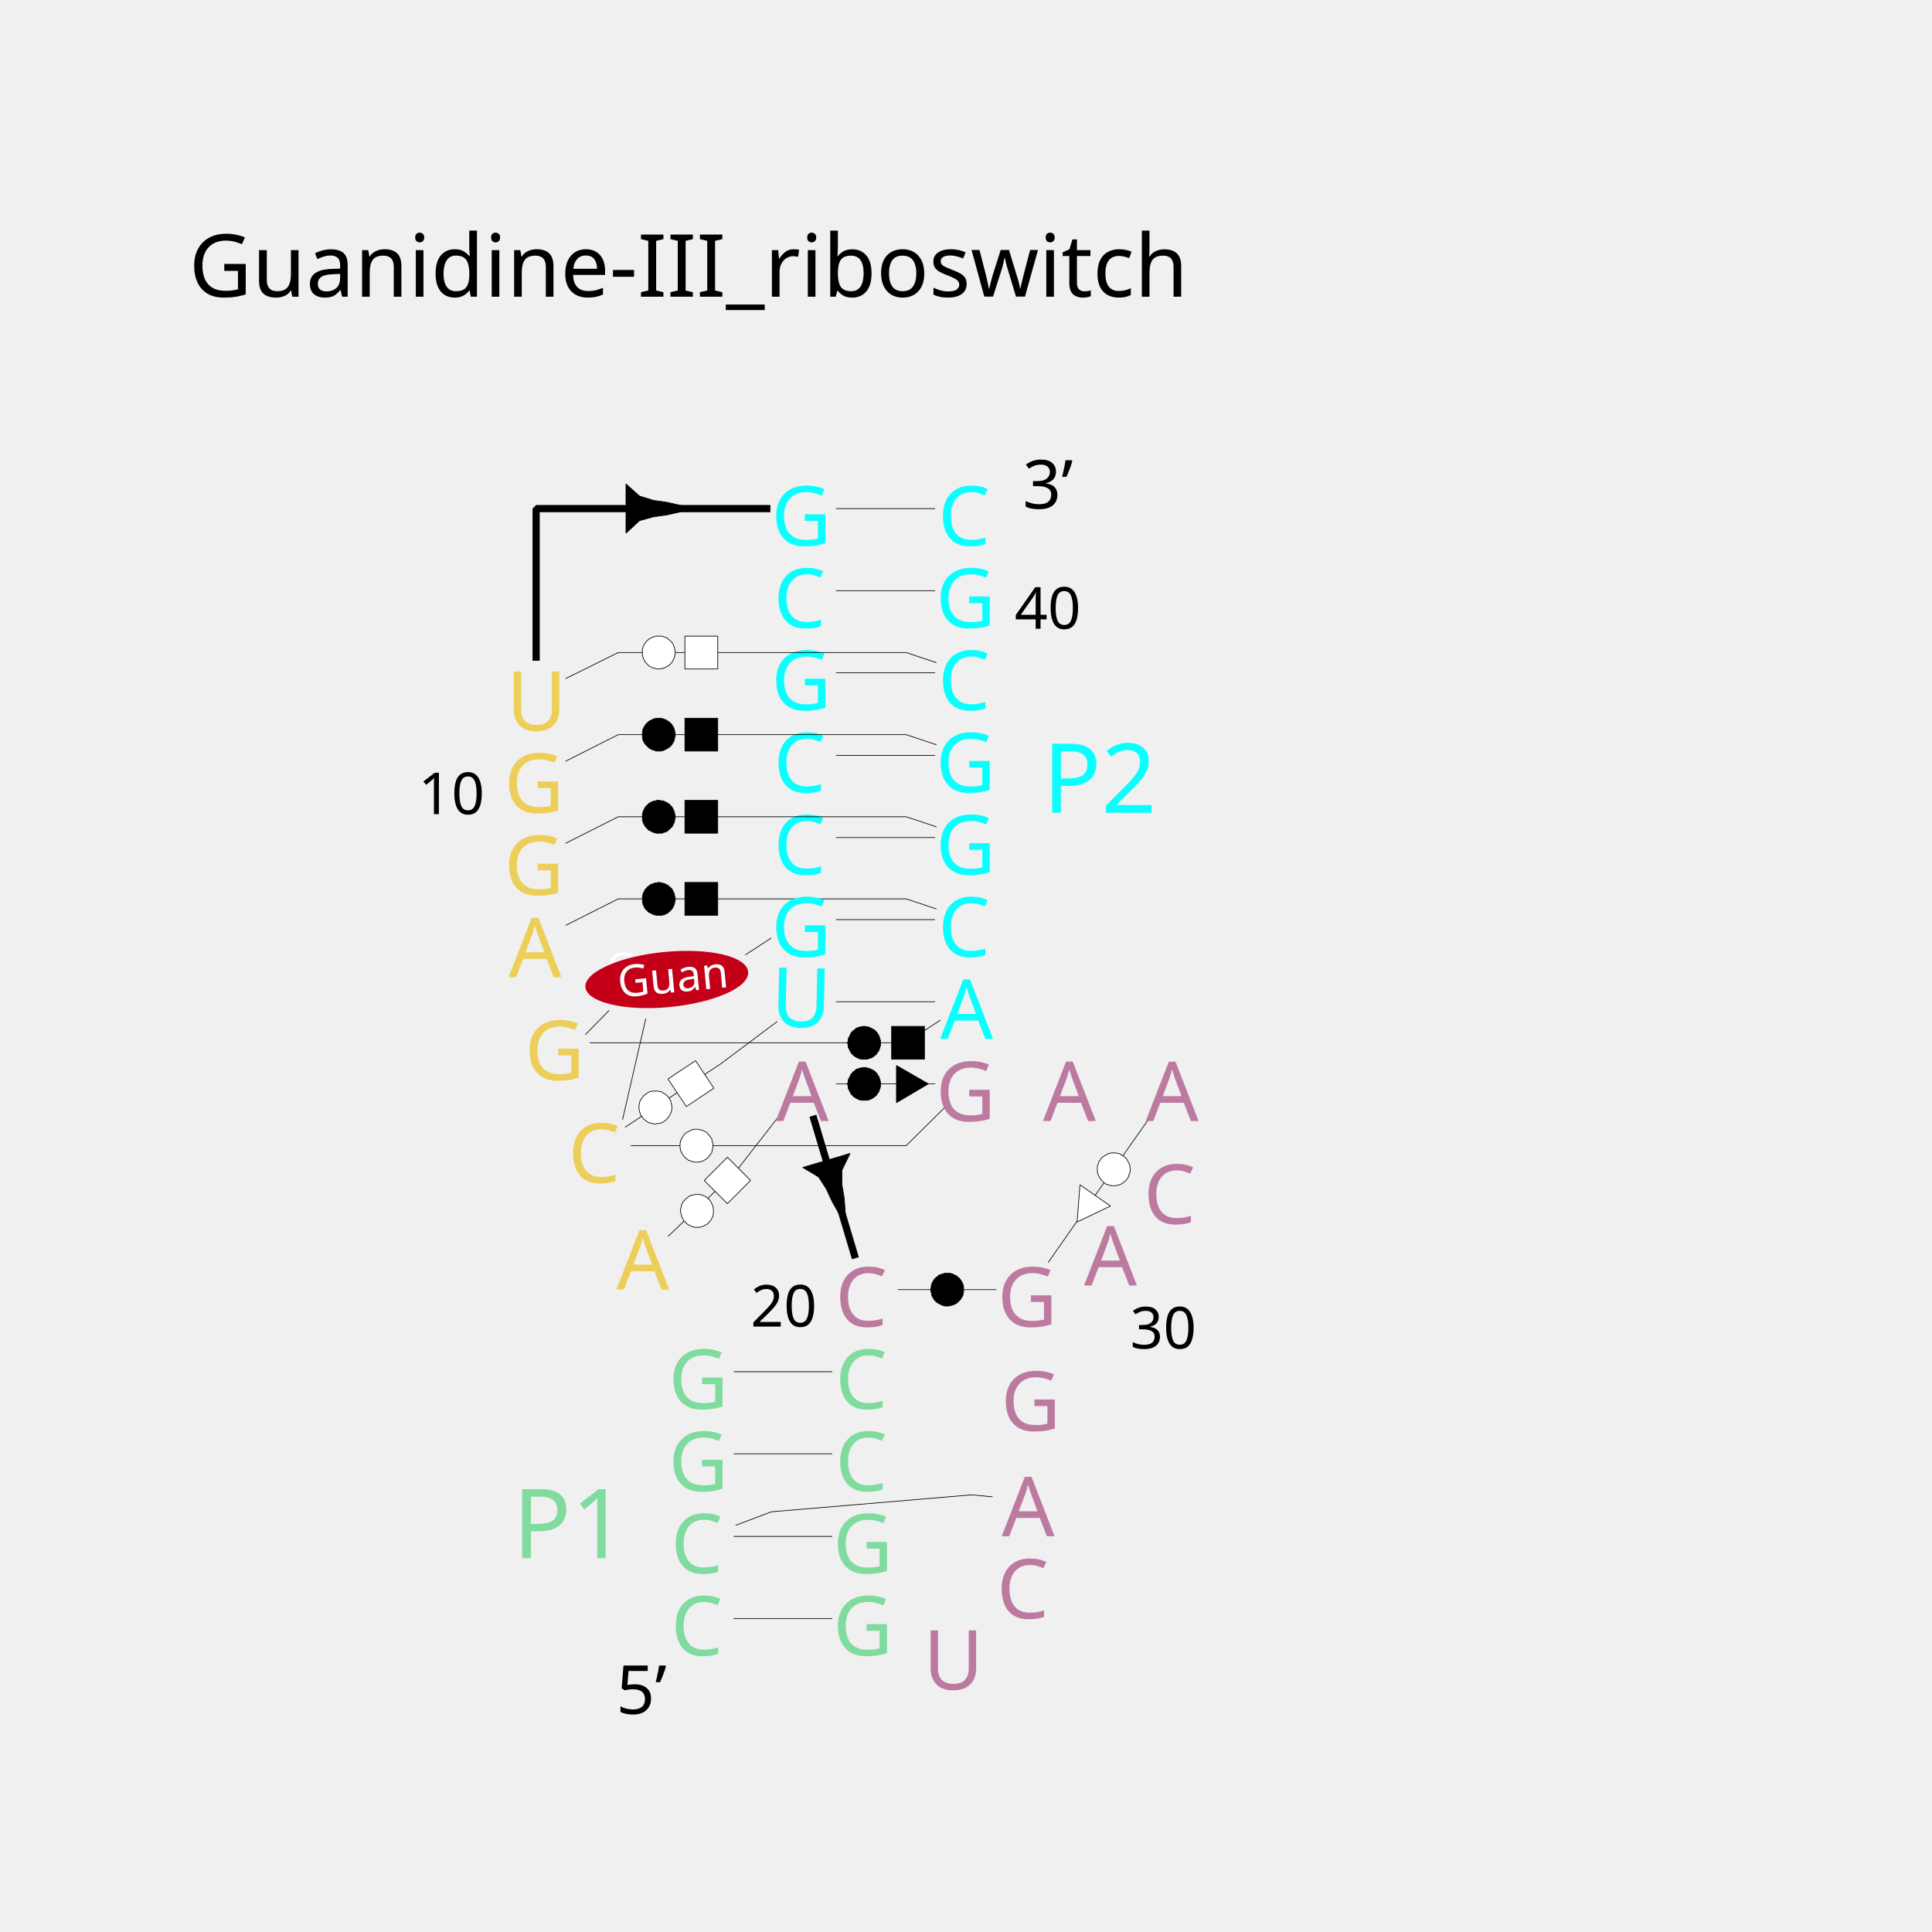
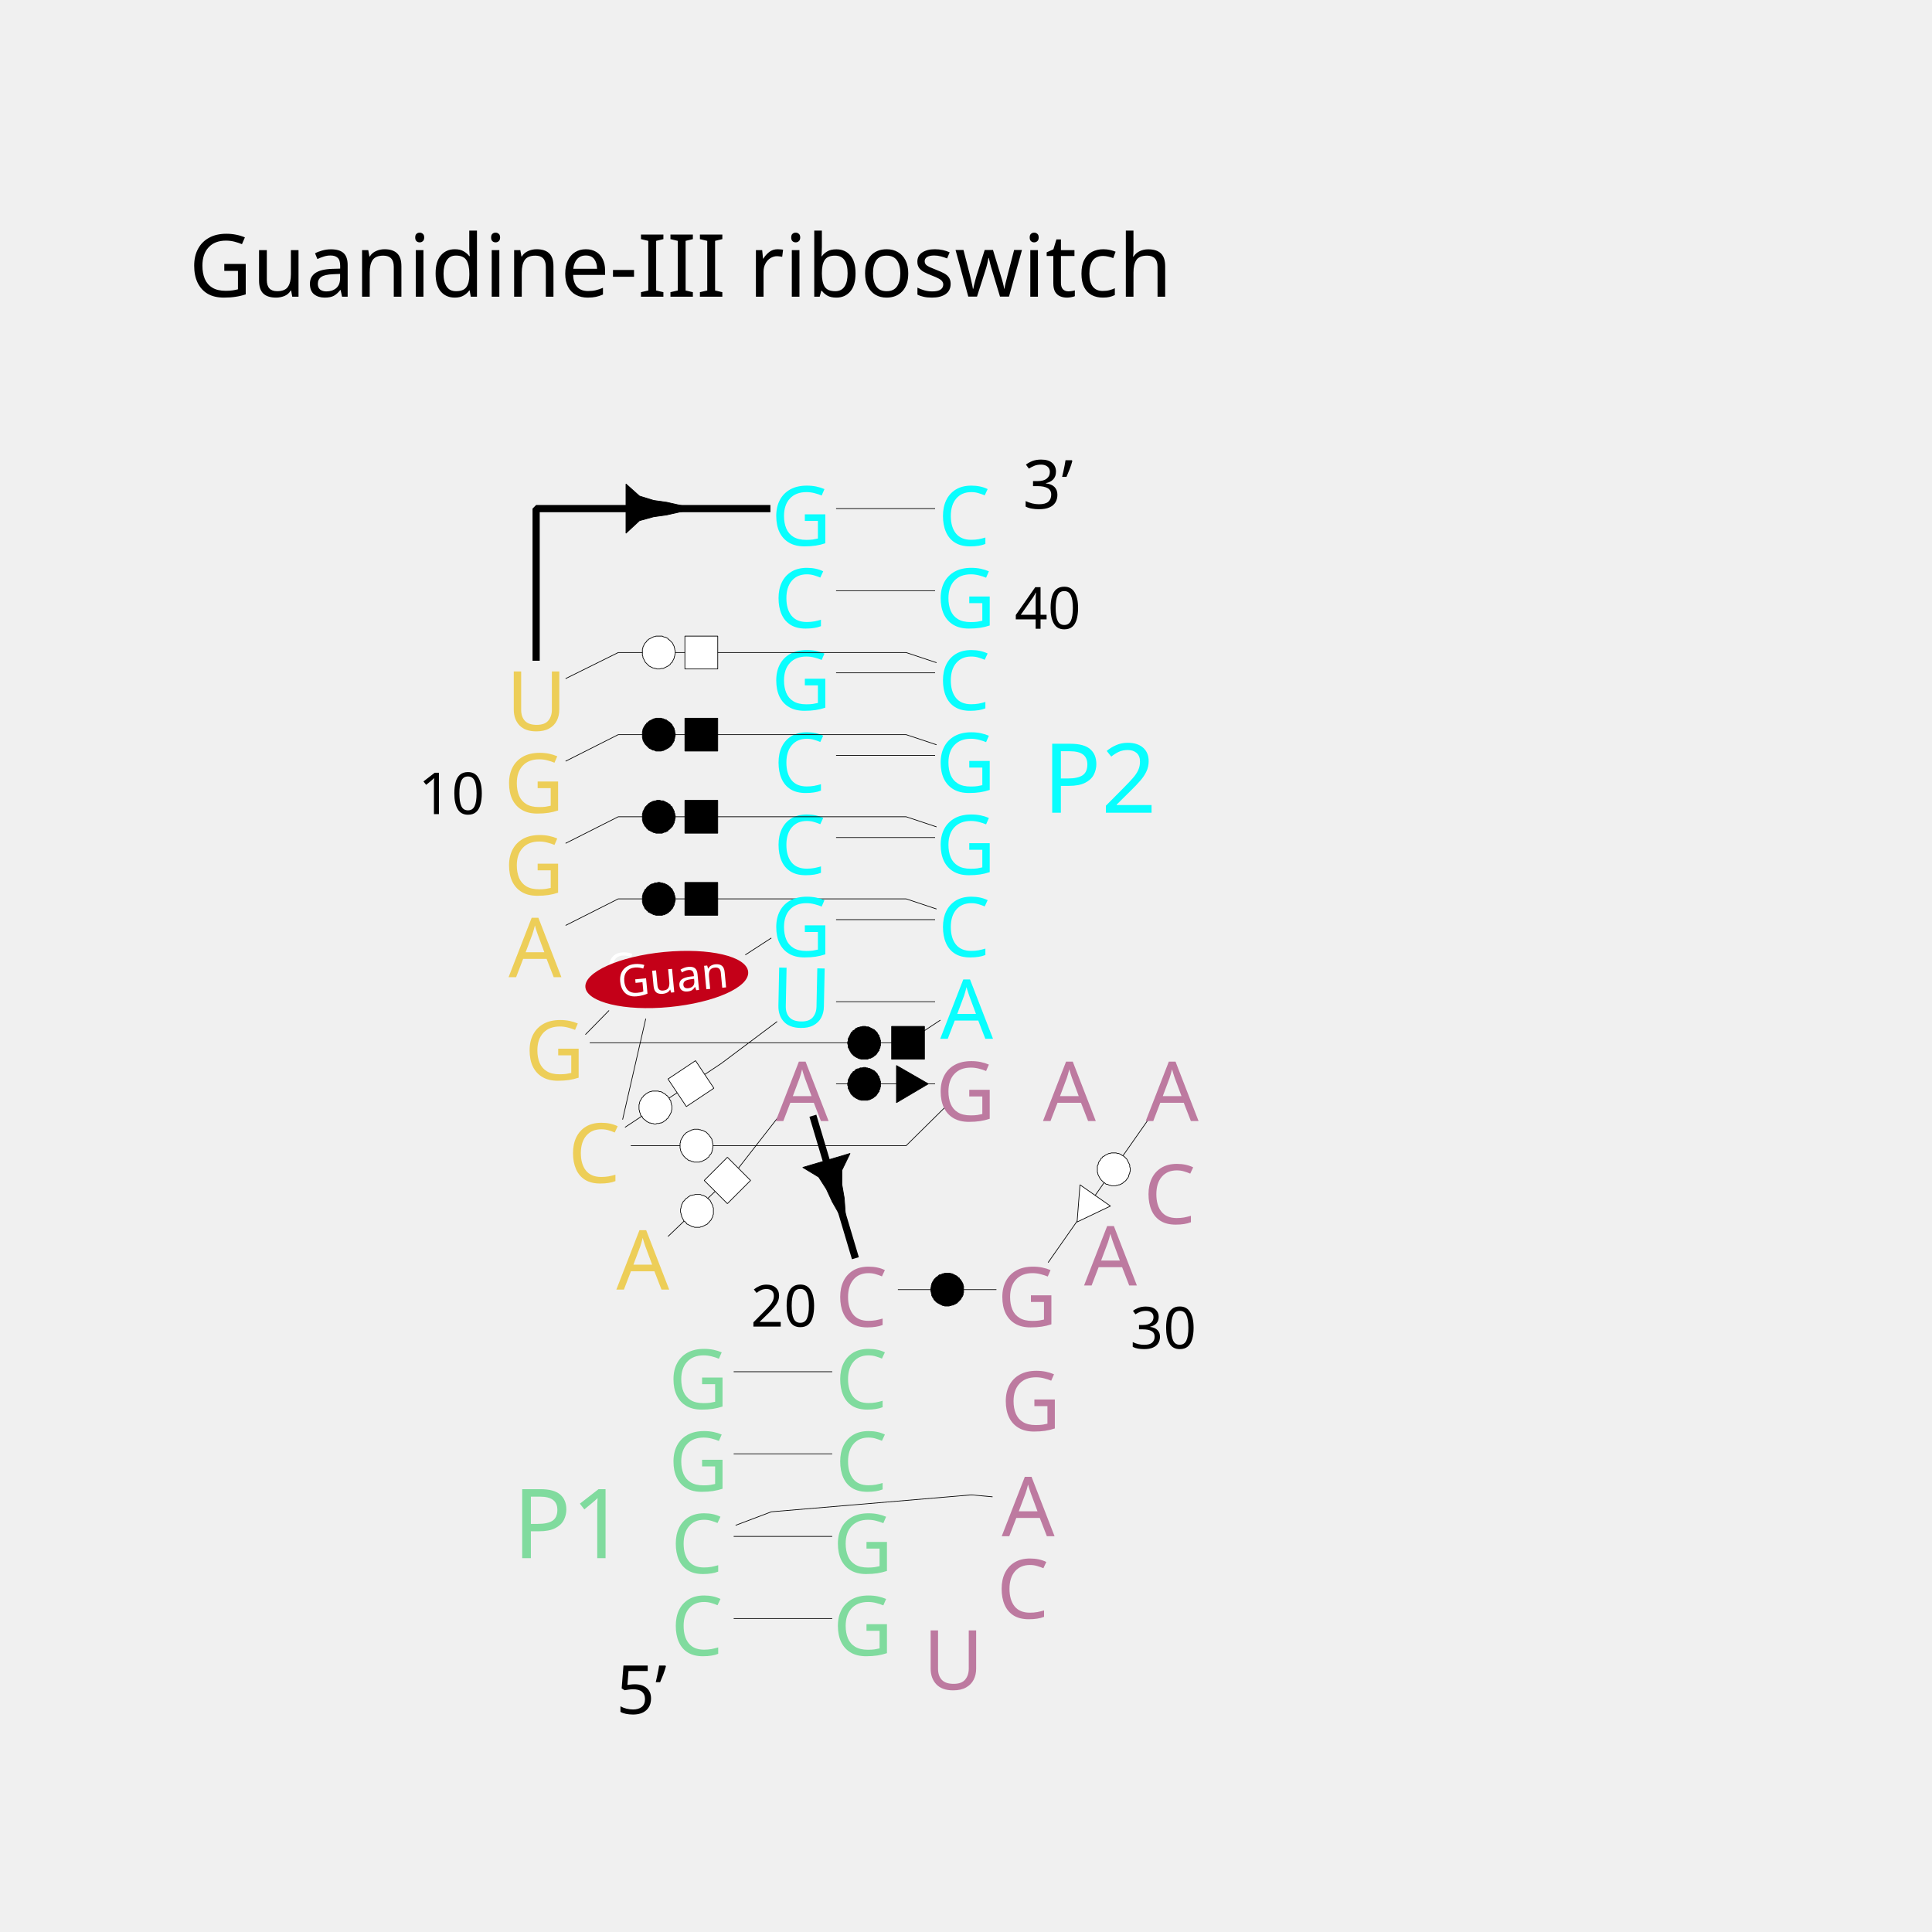
<svg xmlns="http://www.w3.org/2000/svg" version="1.1" id="图层_1" x="0px" y="0px" viewBox="0 0 400 400" style="enable-background:new 0 0 400 400;" xml:space="preserve">
  <style type="text/css">
	.st0{fill:#80DB9E;}
	.st1{font-family:'ArialMT';}
	.st2{font-size:17.14px;}
	.st3{enable-background:new    ;}
	.st4{fill:#EDCE58;}
	.st5{font-size:17.143px;}
	.st6{fill:#BD7AA0;}
	.st7{font-size:12px;}
	.st8{fill:none;stroke:#000000;stroke-width:0.143;stroke-miterlimit:1.143;}
	.st9{fill:#FFFFFF;stroke:#000000;stroke-width:0.143;stroke-miterlimit:1.143;}
	.st10{stroke:#000000;stroke-width:0.143;stroke-miterlimit:1.143;}
	.st11{fill:none;stroke:#000000;stroke-width:1.486;stroke-miterlimit:1.143;}
	.st12{fill:#09FEFE;}
	.st13{font-size:14px;}
	.st14{font-size:20px;}
	.st15{fill:#FFFFFF;}
	.st16{font-size:8.262px;}
	.st17{fill:#C40018;}
	.st18{font-size:9.116px;}
	.st19{font-size:18px;}
</style>
  <g transform="translate(618.684,582.923)">
    <g>
      <g transform="rotate(-0.0)">
        <text transform="matrix(1 0 0 1 -479.8186 -240.1868)" class="st0 st1 st2">C</text>
      </g>
    </g>
  </g>
  <g transform="translate(618.684,550.157)">
    <g>
      <g transform="rotate(-0.0)">
        <text transform="matrix(1 0 0 1 -479.8186 -224.4413)" class="st0 st1 st2">C</text>
      </g>
    </g>
  </g>
  <g transform="translate(618.684,517.391)">
    <g>
      <g transform="rotate(-0.0)">
        <text transform="matrix(1 0 0 1 -480.2952 -208.6958)" class="st0 st1 st2">G</text>
      </g>
    </g>
  </g>
  <g transform="translate(618.684,484.625)">
    <g>
      <g transform="rotate(-0.0)">
        <text transform="matrix(1 0 0 1 -480.2952 -192.9503)" class="st0 st1 st2">G</text>
      </g>
    </g>
  </g>
  <g transform="translate(602.301,435.476)" class="st3">
    <g transform="rotate(-0.0)">
      <text transform="matrix(1 0 0 1 -474.6895 -168.4834)" class="st4 st1 st5">A</text>
    </g>
  </g>
  <g transform="translate(577.726,394.519)" class="st3">
    <g transform="rotate(-0.0)">
      <text transform="matrix(1 0 0 1 -460.137 -149.6539)" class="st4 st1 st5">C</text>
    </g>
  </g>
  <g transform="translate(561.343,353.561)" class="st3">
    <g transform="rotate(-0.0)">
      <text transform="matrix(1 0 0 1 -452.7422 -129.9723)" class="st4 st1 st5">G</text>
    </g>
  </g>
  <g transform="translate(553.152,312.604)" class="st3">
    <g transform="rotate(-0.0)">
      <text transform="matrix(1 0 0 1 -447.8569 -110.2917)" class="st4 st1 st5">A</text>
    </g>
  </g>
  <g transform="translate(684.215,451.859)" class="st3">
    <g transform="rotate(-0.0)">
      <text transform="matrix(1 0 0 1 -511.3076 -177.2068)" class="st6 st1 st5">C</text>
    </g>
  </g>
  <g transform="translate(715.107,398.031)">
    <g transform="rotate(-0.0)">
      <text transform="matrix(1 0 0 1 -559.701 -123.3787)" class="st1 st7">20</text>
    </g>
  </g>
  <g transform="translate(684.215,484.625)">
    <g>
      <g transform="rotate(-0.0)">
        <text transform="matrix(1 0 0 1 -511.3076 -192.9503)" class="st0 st1 st2">C</text>
      </g>
    </g>
  </g>
  <g transform="translate(684.215,517.391)">
    <g>
      <g transform="rotate(-0.0)">
        <text transform="matrix(1 0 0 1 -511.3076 -208.6958)" class="st0 st1 st2">C</text>
      </g>
    </g>
  </g>
  <g transform="translate(684.215,550.157)">
    <g>
      <g transform="rotate(-0.0)">
        <text transform="matrix(1 0 0 1 -511.7842 -224.4413)" class="st0 st1 st2">G</text>
      </g>
    </g>
  </g>
  <g transform="translate(684.215,582.923)">
    <g>
      <g transform="rotate(-0.0)">
        <text transform="matrix(1 0 0 1 -511.7842 -240.1868)" class="st0 st1 st2">G</text>
      </g>
    </g>
  </g>
  <g transform="translate(733.364,607.497)" class="st3">
    <g transform="rotate(-0.0)">
      <text transform="matrix(1 0 0 1 -542.2308 -257.7017)" class="st6 st1 st5">U</text>
    </g>
  </g>
  <g transform="translate(766.130,566.540)" class="st3">
    <g transform="rotate(-0.0)">
      <text transform="matrix(1 0 0 1 -559.7983 -231.4625)" class="st6 st1 st5">C</text>
    </g>
  </g>
  <g transform="translate(749.747,525.582)" class="st3">
    <g transform="rotate(-0.0)">
      <text transform="matrix(1 0 0 1 -542.3494 -207.5258)" class="st6 st1 st5">A</text>
    </g>
  </g>
  <g transform="translate(766.130,492.816)" class="st3">
    <g transform="rotate(-0.0)">
      <text transform="matrix(1 0 0 1 -558.9411 -196.6001)" class="st6 st1 st5">G</text>
    </g>
  </g>
  <g transform="translate(749.747,451.859)" class="st3">
    <g transform="rotate(-0.0)">
      <text transform="matrix(1 0 0 1 -543.2742 -177.2068)" class="st6 st1 st5">G</text>
    </g>
  </g>
  <line class="st8" x1="151.9" y1="335.1" x2="172.3" y2="335.1" />
  <line class="st8" x1="151.9" y1="318.1" x2="172.3" y2="318.1" />
  <line class="st8" x1="151.9" y1="301" x2="172.3" y2="301" />
  <line class="st8" x1="151.9" y1="284" x2="172.3" y2="284" />
  <polyline class="st8" points="138.3,256 152.3,242.6 162.2,229.9 " />
  <polygon class="st9" points="141.9,253.1 142.1,253.2 142.2,253.4 142.4,253.5 142.6,253.6 142.8,253.7 143,253.8 143.2,253.9   143.4,254 143.6,254 143.8,254.1 144,254.1 144.3,254.1 144.5,254.1 144.7,254.1 144.9,254.1 145.1,254 145.3,254 145.5,253.9   145.7,253.8 145.9,253.7 146.1,253.6 146.3,253.5 146.5,253.4 146.6,253.2 146.8,253.1 146.9,252.9 147.1,252.7 147.2,252.6   147.3,252.4 147.4,252.2 147.5,252 147.6,251.8 147.6,251.6 147.7,251.4 147.7,251.2 147.7,250.9 147.7,250.7 147.7,250.5   147.7,250.3 147.7,250.1 147.6,249.9 147.6,249.7 147.5,249.5 147.4,249.3 147.3,249.1 147.2,248.9 147.1,248.7 147,248.5   146.8,248.4 146.7,248.2 146.5,248.1 146.3,247.9 146.2,247.8 146,247.7 145.8,247.6 145.6,247.5 145.4,247.5 145.2,247.4   145,247.3 144.7,247.3 144.5,247.3 144.3,247.3 144.1,247.3 143.9,247.3 143.7,247.4 143.5,247.4 143.2,247.5 143,247.5   142.8,247.6 142.7,247.7 142.5,247.8 142.3,248 142.1,248.1 142,248.2 141.8,248.4 141.7,248.6 141.5,248.7 141.4,248.9   141.3,249.1 141.2,249.3 141.1,249.5 141.1,249.7 141,249.9 141,250.1 140.9,250.3 140.9,250.6 140.9,250.8 140.9,251 141,251.2   141,251.4 141.1,251.6 141.1,251.8 141.2,252 141.3,252.2 141.4,252.4 141.5,252.6 141.6,252.8 141.8,252.9 " />
  <polygon class="st9" points="150.6,239.6 145.8,244.4 150.6,249.2 155.4,244.4 " />
  <polyline class="st8" points="129.4,233.4 149.3,220.2 160.9,211.5 " />
  <polygon class="st9" points="132.9,231.1 133,231.3 133.1,231.5 133.3,231.7 133.4,231.8 133.6,231.9 133.8,232.1 133.9,232.2   134.1,232.3 134.3,232.4 134.5,232.5 134.7,232.5 134.9,232.6 135.2,232.6 135.4,232.7 135.6,232.7 135.8,232.7 136,232.6   136.2,232.6 136.4,232.6 136.7,232.5 136.9,232.5 137.1,232.4 137.3,232.3 137.4,232.2 137.6,232.1 137.8,231.9 138,231.8   138.1,231.6 138.3,231.5 138.4,231.3 138.5,231.1 138.6,231 138.7,230.8 138.8,230.6 138.9,230.4 139,230.2 139,230 139.1,229.7   139.1,229.5 139.1,229.3 139.1,229.1 139.1,228.9 139,228.7 139,228.5 138.9,228.2 138.9,228 138.8,227.8 138.7,227.7 138.6,227.5   138.5,227.3 138.3,227.1 138.2,226.9 138,226.8 137.9,226.7 137.7,226.5 137.5,226.4 137.3,226.3 137.2,226.2 137,226.1 136.8,226   136.5,226 136.3,225.9 136.1,225.9 135.9,225.9 135.7,225.9 135.5,225.9 135.3,225.9 135,225.9 134.8,226 134.6,226 134.4,226.1   134.2,226.2 134,226.3 133.9,226.4 133.7,226.5 133.5,226.7 133.3,226.8 133.2,227 133.1,227.1 132.9,227.3 132.8,227.5   132.7,227.7 132.6,227.8 132.5,228 132.4,228.3 132.4,228.5 132.3,228.7 132.3,228.9 132.3,229.1 132.3,229.3 132.3,229.5   132.3,229.7 132.4,230 132.4,230.2 132.5,230.4 132.6,230.6 132.6,230.8 132.7,231 " />
  <polygon class="st9" points="144,219.6 138.3,223.4 142.1,229.1 147.8,225.3 " />
  <polyline class="st8" points="130.6,237.2 157.8,237.2 187.6,237.2 195.6,229.3 " />
  <polygon class="st9" points="147.6,237.2 147.6,237 147.6,236.8 147.5,236.6 147.5,236.4 147.4,236.1 147.4,235.9 147.3,235.7   147.2,235.6 147.1,235.4 146.9,235.2 146.8,235 146.7,234.9 146.5,234.7 146.4,234.6 146.2,234.4 146,234.3 145.8,234.2   145.6,234.1 145.4,234 145.2,234 145,233.9 144.8,233.9 144.6,233.8 144.4,233.8 144.1,233.8 143.9,233.8 143.7,233.8 143.5,233.9   143.3,233.9 143.1,234 142.9,234.1 142.7,234.2 142.5,234.3 142.3,234.4 142.1,234.5 142,234.6 141.8,234.8 141.7,234.9   141.5,235.1 141.4,235.3 141.3,235.5 141.2,235.6 141.1,235.8 141,236 140.9,236.2 140.9,236.5 140.8,236.7 140.8,236.9   140.8,237.1 140.8,237.3 140.8,237.5 140.8,237.7 140.9,238 140.9,238.2 141,238.4 141.1,238.6 141.2,238.8 141.3,239 141.4,239.1   141.5,239.3 141.7,239.5 141.8,239.6 142,239.8 142.1,239.9 142.3,240 142.5,240.2 142.7,240.3 142.9,240.3 143.1,240.4   143.3,240.5 143.5,240.5 143.7,240.6 143.9,240.6 144.1,240.6 144.4,240.6 144.6,240.6 144.8,240.6 145,240.5 145.2,240.5   145.4,240.4 145.6,240.3 145.8,240.2 146,240.1 146.2,240 146.4,239.8 146.5,239.7 146.7,239.6 146.8,239.4 146.9,239.2 147.1,239   147.2,238.9 147.3,238.7 147.4,238.5 147.4,238.3 147.5,238.1 147.5,237.8 147.6,237.6 147.6,237.4 " />
  <polyline class="st8" points="122.1,215.9 157.8,215.9 187.6,215.9 194.7,211.2 " />
  <polygon class="st10" points="175.5,215.9 175.5,216.1 175.6,216.4 175.6,216.6 175.6,216.8 175.7,217 175.8,217.2 175.9,217.4   176,217.6 176.1,217.8 176.2,217.9 176.3,218.1 176.5,218.3 176.6,218.4 176.8,218.6 177,218.7 177.1,218.8 177.3,218.9 177.5,219   177.7,219.1 177.9,219.2 178.1,219.2 178.3,219.3 178.6,219.3 178.8,219.3 179,219.3 179.2,219.3 179.4,219.3 179.6,219.3   179.8,219.2 180,219.1 180.2,219.1 180.4,219 180.6,218.9 180.8,218.8 181,218.6 181.2,218.5 181.3,218.4 181.5,218.2 181.6,218   181.7,217.9 181.8,217.7 182,217.5 182,217.3 182.1,217.1 182.2,216.9 182.2,216.7 182.3,216.5 182.3,216.3 182.3,216 182.3,215.8   182.3,215.6 182.3,215.4 182.2,215.2 182.2,215 182.1,214.8 182,214.6 182,214.4 181.8,214.2 181.7,214 181.6,213.8 181.5,213.7   181.3,213.5 181.2,213.4 181,213.2 180.8,213.1 180.6,213 180.4,212.9 180.2,212.8 180,212.7 179.8,212.6 179.6,212.6 179.4,212.6   179.2,212.5 179,212.5 178.8,212.5 178.6,212.5 178.3,212.6 178.1,212.6 177.9,212.7 177.7,212.7 177.5,212.8 177.3,212.9   177.1,213 177,213.2 176.8,213.3 176.6,213.4 176.5,213.6 176.3,213.7 176.2,213.9 176.1,214.1 176,214.3 175.9,214.5 175.8,214.7   175.7,214.9 175.6,215.1 175.6,215.3 175.6,215.5 175.5,215.7 " />
  <polygon class="st10" points="191.4,212.5 184.6,212.5 184.6,219.3 191.4,219.3 " />
  <polyline class="st8" points="117.1,191.6 128,186.1 153.6,186.1 187.6,186.1 193.9,188.2 " />
  <polygon class="st10" points="133,186.1 133,186.4 133,186.6 133,186.8 133.1,187 133.1,187.2 133.2,187.4 133.3,187.6 133.4,187.8   133.5,188 133.6,188.2 133.8,188.3 133.9,188.5 134.1,188.6 134.2,188.8 134.4,188.9 134.6,189 134.8,189.1 135,189.2 135.2,189.3   135.4,189.4 135.6,189.4 135.8,189.5 136,189.5 136.2,189.5 136.4,189.5 136.6,189.5 136.9,189.5 137.1,189.5 137.3,189.4   137.5,189.4 137.7,189.3 137.9,189.2 138.1,189.1 138.3,189 138.4,188.9 138.6,188.7 138.8,188.6 138.9,188.4 139.1,188.2   139.2,188.1 139.3,187.9 139.4,187.7 139.5,187.5 139.6,187.3 139.6,187.1 139.7,186.9 139.7,186.7 139.8,186.5 139.8,186.2   139.8,186 139.8,185.8 139.7,185.6 139.7,185.4 139.6,185.2 139.6,185 139.5,184.8 139.4,184.6 139.3,184.4 139.2,184.2 139.1,184   138.9,183.9 138.8,183.7 138.6,183.6 138.4,183.4 138.3,183.3 138.1,183.2 137.9,183.1 137.7,183 137.5,182.9 137.3,182.9   137.1,182.8 136.9,182.8 136.6,182.7 136.4,182.7 136.2,182.7 136,182.8 135.8,182.8 135.6,182.8 135.4,182.9 135.2,183 135,183   134.8,183.1 134.6,183.2 134.4,183.4 134.2,183.5 134.1,183.6 133.9,183.8 133.8,184 133.6,184.1 133.5,184.3 133.4,184.5   133.3,184.7 133.2,184.9 133.1,185.1 133.1,185.3 133,185.5 133,185.7 133,185.9 " />
  <polygon class="st10" points="148.6,182.7 141.8,182.7 141.8,189.5 148.6,189.5 " />
  <line class="st11" x1="168.3" y1="231" x2="177.1" y2="260.5" />
  <polygon class="st10" points="176,238.8 174.3,242.3 174.3,245.2 174.8,248.1 175.2,253.9 172.3,248.8 171.1,246.2 169.5,243.7   166.2,241.7 " />
  <line class="st8" x1="185.9" y1="267" x2="206.3" y2="267" />
  <polygon class="st10" points="199.5,267 199.5,266.8 199.5,266.6 199.5,266.3 199.4,266.1 199.4,265.9 199.3,265.7 199.2,265.5   199.1,265.3 199,265.2 198.9,265 198.7,264.8 198.6,264.6 198.4,264.5 198.3,264.4 198.1,264.2 197.9,264.1 197.7,264 197.5,263.9   197.3,263.8 197.1,263.7 196.9,263.7 196.7,263.6 196.5,263.6 196.3,263.6 196.1,263.6 195.8,263.6 195.6,263.6 195.4,263.7   195.2,263.7 195,263.8 194.8,263.9 194.6,263.9 194.4,264 194.2,264.2 194.1,264.3 193.9,264.4 193.7,264.6 193.6,264.7   193.4,264.9 193.3,265.1 193.2,265.2 193.1,265.4 193,265.6 192.9,265.8 192.9,266 192.8,266.2 192.8,266.5 192.7,266.7   192.7,266.9 192.7,267.1 192.7,267.3 192.8,267.5 192.8,267.7 192.9,268 192.9,268.2 193,268.4 193.1,268.6 193.2,268.7   193.3,268.9 193.4,269.1 193.6,269.3 193.7,269.4 193.9,269.6 194.1,269.7 194.2,269.8 194.4,269.9 194.6,270 194.8,270.1   195,270.2 195.2,270.3 195.4,270.3 195.6,270.4 195.8,270.4 196.1,270.4 196.3,270.4 196.5,270.4 196.7,270.3 196.9,270.3   197.1,270.2 197.3,270.2 197.5,270.1 197.7,270 197.9,269.9 198.1,269.8 198.3,269.6 198.4,269.5 198.6,269.3 198.7,269.2   198.9,269 199,268.8 199.1,268.6 199.2,268.5 199.3,268.3 199.4,268.1 199.4,267.8 199.5,267.6 199.5,267.4 199.5,267.2 " />
  <line class="st8" x1="217" y1="261.4" x2="239" y2="230" />
  <polygon class="st9" points="223,253 229.9,249.7 223.6,245.3 " />
  <polygon class="st9" points="232.5,239.3 232.3,239.2 232.2,239.1 232,239 231.8,238.9 231.6,238.8 231.3,238.8 231.1,238.7   230.9,238.7 230.7,238.7 230.5,238.7 230.3,238.7 230.1,238.7 229.8,238.8 229.6,238.8 229.4,238.9 229.2,239 229,239.1   228.8,239.2 228.7,239.3 228.5,239.4 228.3,239.5 228.2,239.7 228,239.8 227.9,240 227.8,240.2 227.6,240.4 227.5,240.6   227.4,240.8 227.4,241 227.3,241.2 227.2,241.4 227.2,241.6 227.2,241.8 227.2,242 227.2,242.2 227.2,242.4 227.2,242.7   227.3,242.9 227.3,243.1 227.4,243.3 227.5,243.5 227.6,243.7 227.7,243.9 227.8,244 227.9,244.2 228.1,244.4 228.2,244.5   228.4,244.7 228.5,244.8 228.7,244.9 228.9,245.1 229.1,245.2 229.3,245.2 229.5,245.3 229.7,245.4 229.9,245.4 230.1,245.5   230.3,245.5 230.5,245.5 230.8,245.5 231,245.5 231.2,245.4 231.4,245.4 231.6,245.3 231.8,245.3 232,245.2 232.2,245.1 232.4,245   232.6,244.8 232.7,244.7 232.9,244.6 233.1,244.4 233.2,244.3 233.3,244.1 233.5,243.9 233.6,243.7 233.7,243.5 233.7,243.3   233.8,243.1 233.9,242.9 233.9,242.7 234,242.5 234,242.3 234,242.1 234,241.8 233.9,241.6 233.9,241.4 233.9,241.2 233.8,241   233.7,240.8 233.6,240.6 233.5,240.4 233.4,240.2 233.3,240 233.2,239.9 233,239.7 232.9,239.6 232.7,239.4 " />
  <g transform="translate(553.152,279.838)" class="st3">
    <g transform="rotate(-0.0)">
      <text transform="matrix(1 0 0 1 -448.8061 -94.5481)" class="st4 st1 st5">G</text>
    </g>
  </g>
  <g transform="translate(553.152,247.072)" class="st3">
    <g transform="rotate(-0.0)">
      <text transform="matrix(1 0 0 1 -448.8061 -78.8026)" class="st4 st1 st5">G</text>
    </g>
  </g>
  <g transform="translate(509.464,247.072)">
    <g transform="rotate(-0.0)">
      <text transform="matrix(1 0 0 1 -422.8564 -78.5172)" class="st1 st7">10</text>
    </g>
  </g>
  <g transform="translate(553.152,214.306)" class="st3">
    <g transform="rotate(-0.0)">
      <text transform="matrix(1 0 0 1 -448.3286 -63.0581)" class="st4 st1 st5">U</text>
    </g>
  </g>
  <g transform="translate(659.641,140.582)">
    <g>
      <g transform="rotate(-0.0)">
        <text transform="matrix(1 0 0 1 -499.9758 -27.6329)" class="st12 st1 st2">G</text>
      </g>
    </g>
  </g>
  <g transform="translate(659.641,173.348)">
    <g>
      <g transform="rotate(-0.0)">
        <text transform="matrix(1 0 0 1 -499.4992 -43.3784)" class="st12 st1 st2">C</text>
      </g>
    </g>
  </g>
  <g transform="translate(659.641,206.114)">
    <g>
      <g transform="rotate(-0.0)">
        <text transform="matrix(1 0 0 1 -499.9758 -59.122)" class="st12 st1 st2">G</text>
      </g>
    </g>
  </g>
  <g transform="translate(659.641,238.880)">
    <g>
      <g transform="rotate(-0.0)">
        <text transform="matrix(1 0 0 1 -499.4992 -74.8655)" class="st12 st1 st2">C</text>
      </g>
    </g>
  </g>
  <g transform="translate(659.641,271.646)">
    <g>
      <g transform="rotate(-0.0)">
        <text transform="matrix(1 0 0 1 -499.4992 -90.611)" class="st12 st1 st2">C</text>
      </g>
    </g>
  </g>
  <g transform="translate(659.641,304.412)">
    <g>
      <g transform="rotate(-0.0)">
        <text transform="matrix(1 0 0 1 -499.9758 -106.3565)" class="st12 st1 st2">G</text>
      </g>
    </g>
  </g>
  <g transform="translate(659.641,337.178)">
    <g>
      <g transform="rotate(-0.0)">
        <text transform="matrix(0.9998 2.054273e-02 -2.054273e-02 0.9998 -500.1179 -124.6532)" class="st12 st1 st2">U</text>
      </g>
    </g>
  </g>
  <g transform="translate(659.641,369.944)" class="st3">
    <g transform="rotate(-0.0)">
      <text transform="matrix(1 0 0 1 -499.0256 -137.8455)" class="st6 st1 st5">A</text>
    </g>
  </g>
  <g transform="translate(782.513,435.476)" class="st3">
    <g transform="rotate(-0.0)">
      <text transform="matrix(1 0 0 1 -558.0685 -169.3346)" class="st6 st1 st5">A</text>
    </g>
  </g>
  <g transform="translate(826.201,435.476)">
    <g transform="rotate(-0.0)">
      <text transform="matrix(1 0 0 1 -592.2247 -156.2812)" class="st1 st7">30</text>
    </g>
  </g>
  <g transform="translate(807.088,410.902)" class="st3">
    <g transform="rotate(-0.0)">
      <text transform="matrix(1 0 0 1 -570.3495 -157.5262)" class="st6 st1 st5">C</text>
    </g>
  </g>
  <g transform="translate(807.088,369.944)" class="st3">
    <g transform="rotate(-0.0)">
      <text transform="matrix(1 0 0 1 -569.8779 -137.8455)" class="st6 st1 st5">A</text>
    </g>
  </g>
  <g transform="translate(766.130,369.944)" class="st3">
    <g transform="rotate(-0.0)">
      <text transform="matrix(1 0 0 1 -550.1962 -137.8455)" class="st6 st1 st5">A</text>
    </g>
  </g>
  <g transform="translate(725.173,369.944)" class="st3">
    <g transform="rotate(-0.0)">
      <text transform="matrix(1 0 0 1 -531.4658 -137.8455)" class="st6 st1 st5">G</text>
    </g>
  </g>
  <g transform="translate(725.173,337.178)">
    <g>
      <g transform="rotate(-0.0)">
        <text transform="matrix(1 0 0 1 -530.5156 -122.102)" class="st12 st1 st2">A</text>
      </g>
    </g>
  </g>
  <g transform="translate(725.173,304.412)">
    <g>
      <g transform="rotate(-0.0)">
        <text transform="matrix(1 0 0 1 -530.9882 -106.3565)" class="st12 st1 st2">C</text>
      </g>
    </g>
  </g>
  <g transform="translate(725.173,271.646)">
    <g>
      <g transform="rotate(-0.0)">
        <text transform="matrix(1 0 0 1 -531.4658 -90.611)" class="st12 st1 st2">G</text>
      </g>
    </g>
  </g>
  <g transform="translate(725.173,238.880)">
    <g>
      <g transform="rotate(-0.0)">
        <text transform="matrix(1 0 0 1 -531.4658 -74.8655)" class="st12 st1 st2">G</text>
      </g>
    </g>
  </g>
  <g transform="translate(725.173,206.114)">
    <g>
      <g transform="rotate(-0.0)">
        <text transform="matrix(1 0 0 1 -530.9882 -59.122)" class="st12 st1 st2">C</text>
      </g>
    </g>
  </g>
  <g transform="translate(725.173,173.348)">
    <g>
      <g transform="rotate(-0.0)">
        <text transform="matrix(1 0 0 1 -531.4658 -43.3784)" class="st12 st1 st2">G</text>
      </g>
    </g>
  </g>
  <g transform="translate(768.861,173.348)">
    <g transform="rotate(-0.0)">
      <text transform="matrix(1 0 0 1 -558.8011 -43.1731)" class="st1 st7">40</text>
    </g>
  </g>
  <g transform="translate(725.173,140.582)">
    <g>
      <g transform="rotate(-0.0)">
        <text transform="matrix(1 0 0 1 -530.9882 -27.6329)" class="st12 st1 st2">C</text>
      </g>
    </g>
  </g>
  <polyline class="st8" points="117.1,174.6 128,169.1 153.6,169.1 187.6,169.1 193.9,171.2 " />
  <polygon class="st10" points="133,169.1 133,169.3 133,169.6 133,169.8 133.1,170 133.1,170.2 133.2,170.4 133.3,170.6 133.4,170.8   133.5,171 133.6,171.1 133.8,171.3 133.9,171.5 134.1,171.6 134.2,171.8 134.4,171.9 134.6,172 134.8,172.1 135,172.2 135.2,172.3   135.4,172.4 135.6,172.4 135.8,172.5 136,172.5 136.2,172.5 136.4,172.5 136.6,172.5 136.9,172.5 137.1,172.5 137.3,172.4   137.5,172.3 137.7,172.3 137.9,172.2 138.1,172.1 138.3,172 138.4,171.8 138.6,171.7 138.8,171.5 138.9,171.4 139.1,171.2   139.2,171.1 139.3,170.9 139.4,170.7 139.5,170.5 139.6,170.3 139.6,170.1 139.7,169.9 139.7,169.7 139.8,169.4 139.8,169.2   139.8,169 139.8,168.8 139.7,168.6 139.7,168.4 139.6,168.2 139.6,168 139.5,167.8 139.4,167.6 139.3,167.4 139.2,167.2 139.1,167   138.9,166.9 138.8,166.7 138.6,166.5 138.4,166.4 138.3,166.3 138.1,166.2 137.9,166.1 137.7,166 137.5,165.9 137.3,165.8   137.1,165.8 136.9,165.8 136.6,165.7 136.4,165.7 136.2,165.7 136,165.7 135.8,165.8 135.6,165.8 135.4,165.9 135.2,165.9 135,166   134.8,166.1 134.6,166.2 134.4,166.3 134.2,166.5 134.1,166.6 133.9,166.8 133.8,166.9 133.6,167.1 133.5,167.3 133.4,167.5   133.3,167.7 133.2,167.9 133.1,168.1 133.1,168.3 133,168.5 133,168.7 133,168.9 " />
  <polygon class="st10" points="148.6,165.7 141.8,165.7 141.8,172.5 148.6,172.5 " />
  <polyline class="st8" points="117.1,157.6 128,152.1 153.6,152.1 187.6,152.1 193.9,154.2 " />
  <polygon class="st10" points="133,152.1 133,152.3 133,152.5 133,152.7 133.1,153 133.1,153.2 133.2,153.4 133.3,153.6 133.4,153.8   133.5,153.9 133.6,154.1 133.8,154.3 133.9,154.4 134.1,154.6 134.2,154.7 134.4,154.9 134.6,155 134.8,155.1 135,155.2   135.2,155.3 135.4,155.3 135.6,155.4 135.8,155.5 136,155.5 136.2,155.5 136.4,155.5 136.6,155.5 136.9,155.5 137.1,155.4   137.3,155.4 137.5,155.3 137.7,155.2 137.9,155.1 138.1,155 138.3,154.9 138.4,154.8 138.6,154.7 138.8,154.5 138.9,154.4   139.1,154.2 139.2,154 139.3,153.8 139.4,153.7 139.5,153.5 139.6,153.3 139.6,153.1 139.7,152.8 139.7,152.6 139.8,152.4   139.8,152.2 139.8,152 139.8,151.8 139.7,151.6 139.7,151.3 139.6,151.1 139.6,150.9 139.5,150.7 139.4,150.5 139.3,150.4   139.2,150.2 139.1,150 138.9,149.8 138.8,149.7 138.6,149.5 138.4,149.4 138.3,149.3 138.1,149.2 137.9,149 137.7,149 137.5,148.9   137.3,148.8 137.1,148.8 136.9,148.7 136.6,148.7 136.4,148.7 136.2,148.7 136,148.7 135.8,148.7 135.6,148.8 135.4,148.8   135.2,148.9 135,149 134.8,149.1 134.6,149.2 134.4,149.3 134.2,149.5 134.1,149.6 133.9,149.7 133.8,149.9 133.6,150.1   133.5,150.3 133.4,150.4 133.3,150.6 133.2,150.8 133.1,151 133.1,151.2 133,151.5 133,151.7 133,151.9 " />
  <polygon class="st10" points="148.6,148.7 141.8,148.7 141.8,155.5 148.6,155.5 " />
  <polyline class="st8" points="117.1,140.5 128,135.1 153.6,135.1 187.6,135.1 193.9,137.2 " />
  <polygon class="st9" points="133,135.1 133,135.3 133,135.5 133,135.7 133.1,135.9 133.1,136.1 133.2,136.3 133.3,136.5   133.4,136.7 133.5,136.9 133.6,137.1 133.8,137.3 133.9,137.4 134.1,137.6 134.2,137.7 134.4,137.9 134.6,138 134.8,138.1   135,138.2 135.2,138.3 135.4,138.3 135.6,138.4 135.8,138.4 136,138.5 136.2,138.5 136.4,138.5 136.6,138.5 136.9,138.4   137.1,138.4 137.3,138.4 137.5,138.3 137.7,138.2 137.9,138.1 138.1,138 138.3,137.9 138.4,137.8 138.6,137.7 138.8,137.5   138.9,137.3 139.1,137.2 139.2,137 139.3,136.8 139.4,136.6 139.5,136.4 139.6,136.2 139.6,136 139.7,135.8 139.7,135.6   139.8,135.4 139.8,135.2 139.8,135 139.8,134.8 139.7,134.5 139.7,134.3 139.6,134.1 139.6,133.9 139.5,133.7 139.4,133.5   139.3,133.3 139.2,133.1 139.1,133 138.9,132.8 138.8,132.7 138.6,132.5 138.4,132.4 138.3,132.2 138.1,132.1 137.9,132   137.7,131.9 137.5,131.9 137.3,131.8 137.1,131.7 136.9,131.7 136.6,131.7 136.4,131.7 136.2,131.7 136,131.7 135.8,131.7   135.6,131.8 135.4,131.8 135.2,131.9 135,132 134.8,132.1 134.6,132.2 134.4,132.3 134.2,132.4 134.1,132.6 133.9,132.7   133.8,132.9 133.6,133.1 133.5,133.2 133.4,133.4 133.3,133.6 133.2,133.8 133.1,134 133.1,134.2 133,134.4 133,134.6 133,134.9 " />
  <polygon class="st9" points="148.6,131.7 141.8,131.7 141.8,138.5 148.6,138.5 " />
  <line class="st8" x1="173.1" y1="105.3" x2="193.6" y2="105.3" />
  <line class="st8" x1="173.1" y1="122.3" x2="193.6" y2="122.3" />
  <line class="st8" x1="173.1" y1="139.3" x2="193.6" y2="139.3" />
  <line class="st8" x1="173.1" y1="156.4" x2="193.6" y2="156.4" />
  <line class="st8" x1="173.1" y1="173.4" x2="193.6" y2="173.4" />
  <line class="st8" x1="173.1" y1="190.4" x2="193.6" y2="190.4" />
  <line class="st8" x1="173.1" y1="207.4" x2="193.6" y2="207.4" />
  <line class="st8" x1="173.1" y1="224.4" x2="193.6" y2="224.4" />
  <polygon class="st10" points="175.5,224.4 175.5,224.7 175.6,224.9 175.6,225.1 175.6,225.3 175.7,225.5 175.8,225.7 175.9,225.9   176,226.1 176.1,226.3 176.2,226.5 176.3,226.6 176.5,226.8 176.6,226.9 176.8,227.1 177,227.2 177.1,227.3 177.3,227.4   177.5,227.5 177.7,227.6 177.9,227.7 178.1,227.7 178.3,227.8 178.5,227.8 178.8,227.8 179,227.8 179.2,227.8 179.4,227.8   179.6,227.8 179.8,227.7 180,227.7 180.2,227.6 180.4,227.5 180.6,227.4 180.8,227.3 181,227.1 181.2,227 181.3,226.9 181.5,226.7   181.6,226.5 181.7,226.4 181.8,226.2 182,226 182,225.8 182.1,225.6 182.2,225.4 182.2,225.2 182.3,225 182.3,224.8 182.3,224.5   182.3,224.3 182.3,224.1 182.3,223.9 182.2,223.7 182.2,223.5 182.1,223.3 182,223.1 182,222.9 181.8,222.7 181.7,222.5   181.6,222.3 181.5,222.2 181.3,222 181.2,221.9 181,221.7 180.8,221.6 180.6,221.5 180.4,221.4 180.2,221.3 180,221.2 179.8,221.2   179.6,221.1 179.4,221.1 179.2,221 179,221 178.8,221 178.5,221.1 178.3,221.1 178.1,221.1 177.9,221.2 177.7,221.3 177.5,221.3   177.3,221.4 177.1,221.5 177,221.7 176.8,221.8 176.6,221.9 176.5,222.1 176.3,222.3 176.2,222.4 176.1,222.6 176,222.8 175.9,223   175.8,223.2 175.7,223.4 175.6,223.6 175.6,223.8 175.6,224 175.5,224.2 " />
  <polygon class="st10" points="192.2,224.4 185.6,220.6 185.6,228.3 " />
  <polyline class="st11" points="111,136.8 111,105.3 159.5,105.3 " />
  <polygon class="st10" points="129.6,100.2 132.4,102.7 135.3,103.6 138.1,104 143.8,105.3 138.1,106.6 135.3,107 132.4,107.8   129.6,110.4 " />
  <text transform="matrix(1 0 0 1 127.5852 354.8354)" class="st1 st13">5’</text>
  <text transform="matrix(1 0 0 1 211.7217 105.2899)" class="st1 st13">3’</text>
  <polyline class="st8" points="152.3,315.8 159.7,313 177.5,311.5 201.1,309.5 205.5,309.9 " />
  <text transform="matrix(1 0 0 1 106.1773 322.5984)" class="st0 st1 st14">P1</text>
  <text transform="matrix(1 0 0 1 215.9077 168.269)" class="st12 st1 st14">P2</text>
  <text transform="matrix(1 -4.829993e-03 4.829993e-03 1 125.6227 203.1691)" class="st15 st1 st16">Guan</text>
  <g>
    <path class="st17" d="M154.9,201.2c0.3,3.2-7,6.4-16.3,7.3c-9.3,0.9-17.1-1-17.4-4.1s7-6.4,16.3-7.3   C146.9,196.2,154.6,198,154.9,201.2z" />
    <text transform="matrix(0.9955 -9.450346e-02 9.450346e-02 0.9955 128.1553 206.5313)" class="st15 st1 st18">Guan</text>
  </g>
  <line class="st8" x1="154.3" y1="197.7" x2="159.7" y2="194.2" />
  <line class="st8" x1="121.2" y1="214.2" x2="126.1" y2="209.2" />
  <line class="st8" x1="128.9" y1="231.8" x2="133.7" y2="210.9" />
-   <text transform="matrix(1 0 0 1 39.1101 61.4287)" class="st1 st19">Guanidine-III_riboswitch</text>
+   <text transform="matrix(1 0 0 1 39.1101 61.4287)" class="st1 st19">Guanidine-III riboswitch</text>
</svg>
